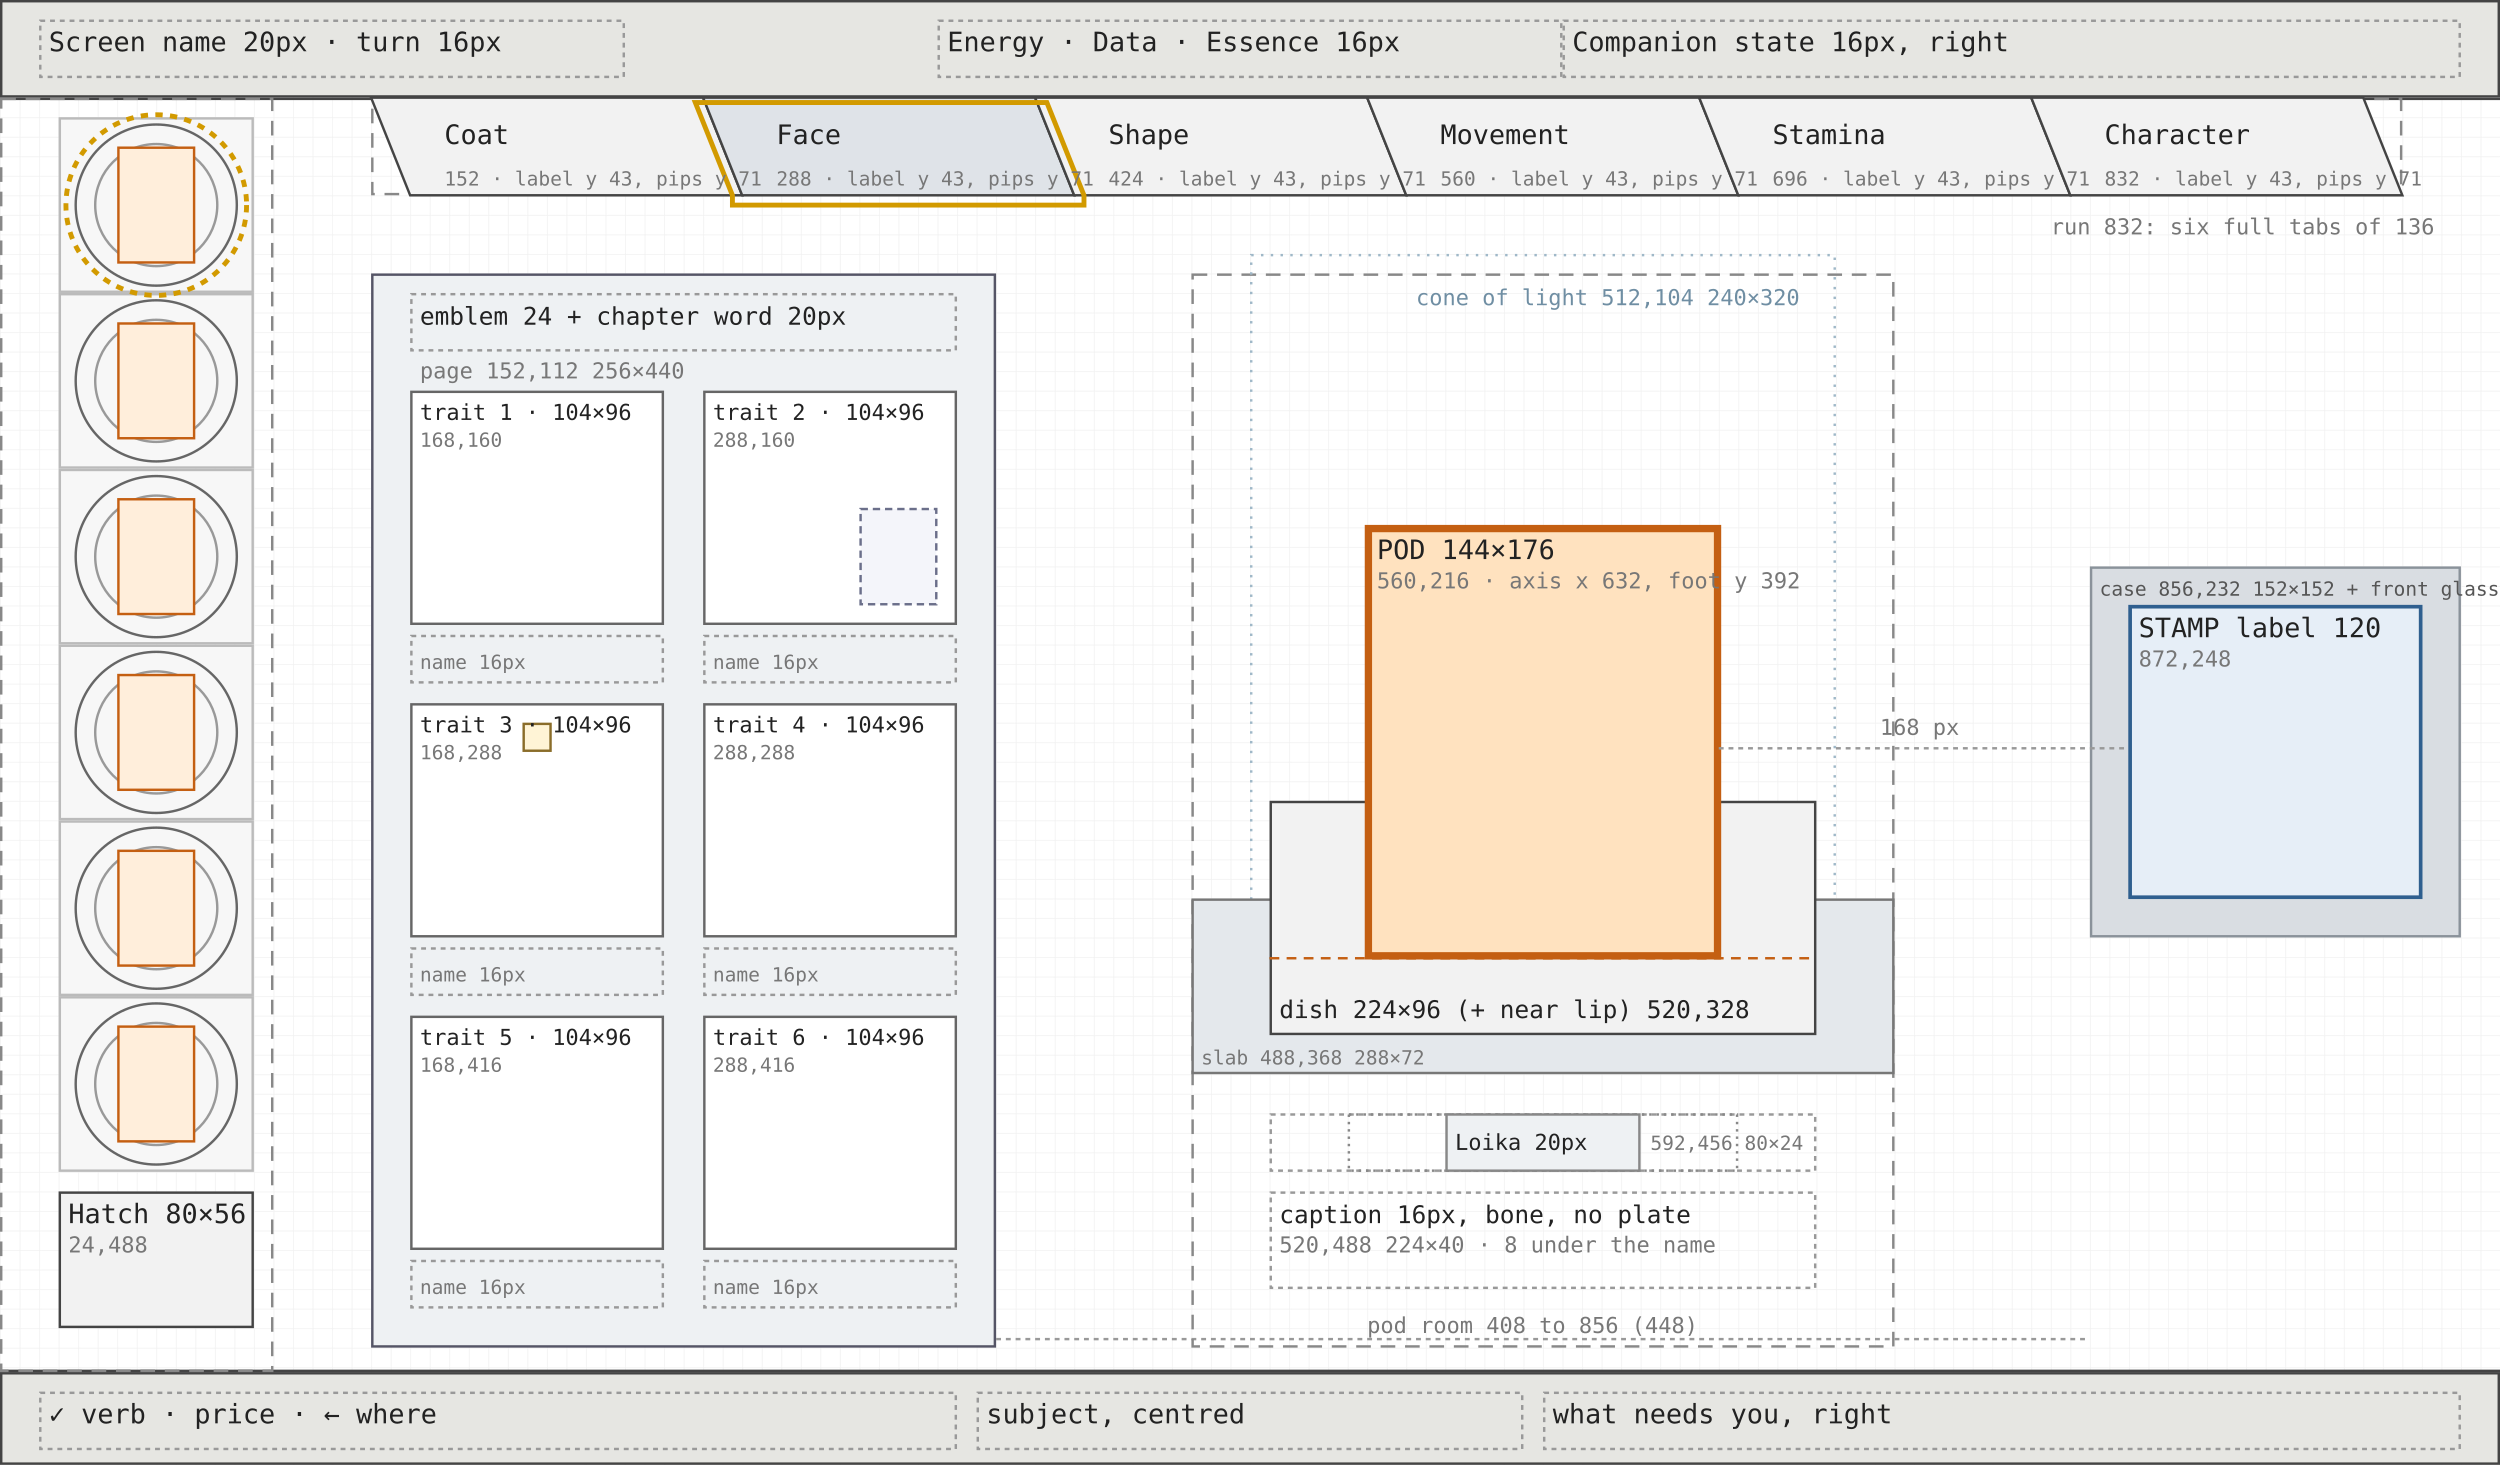
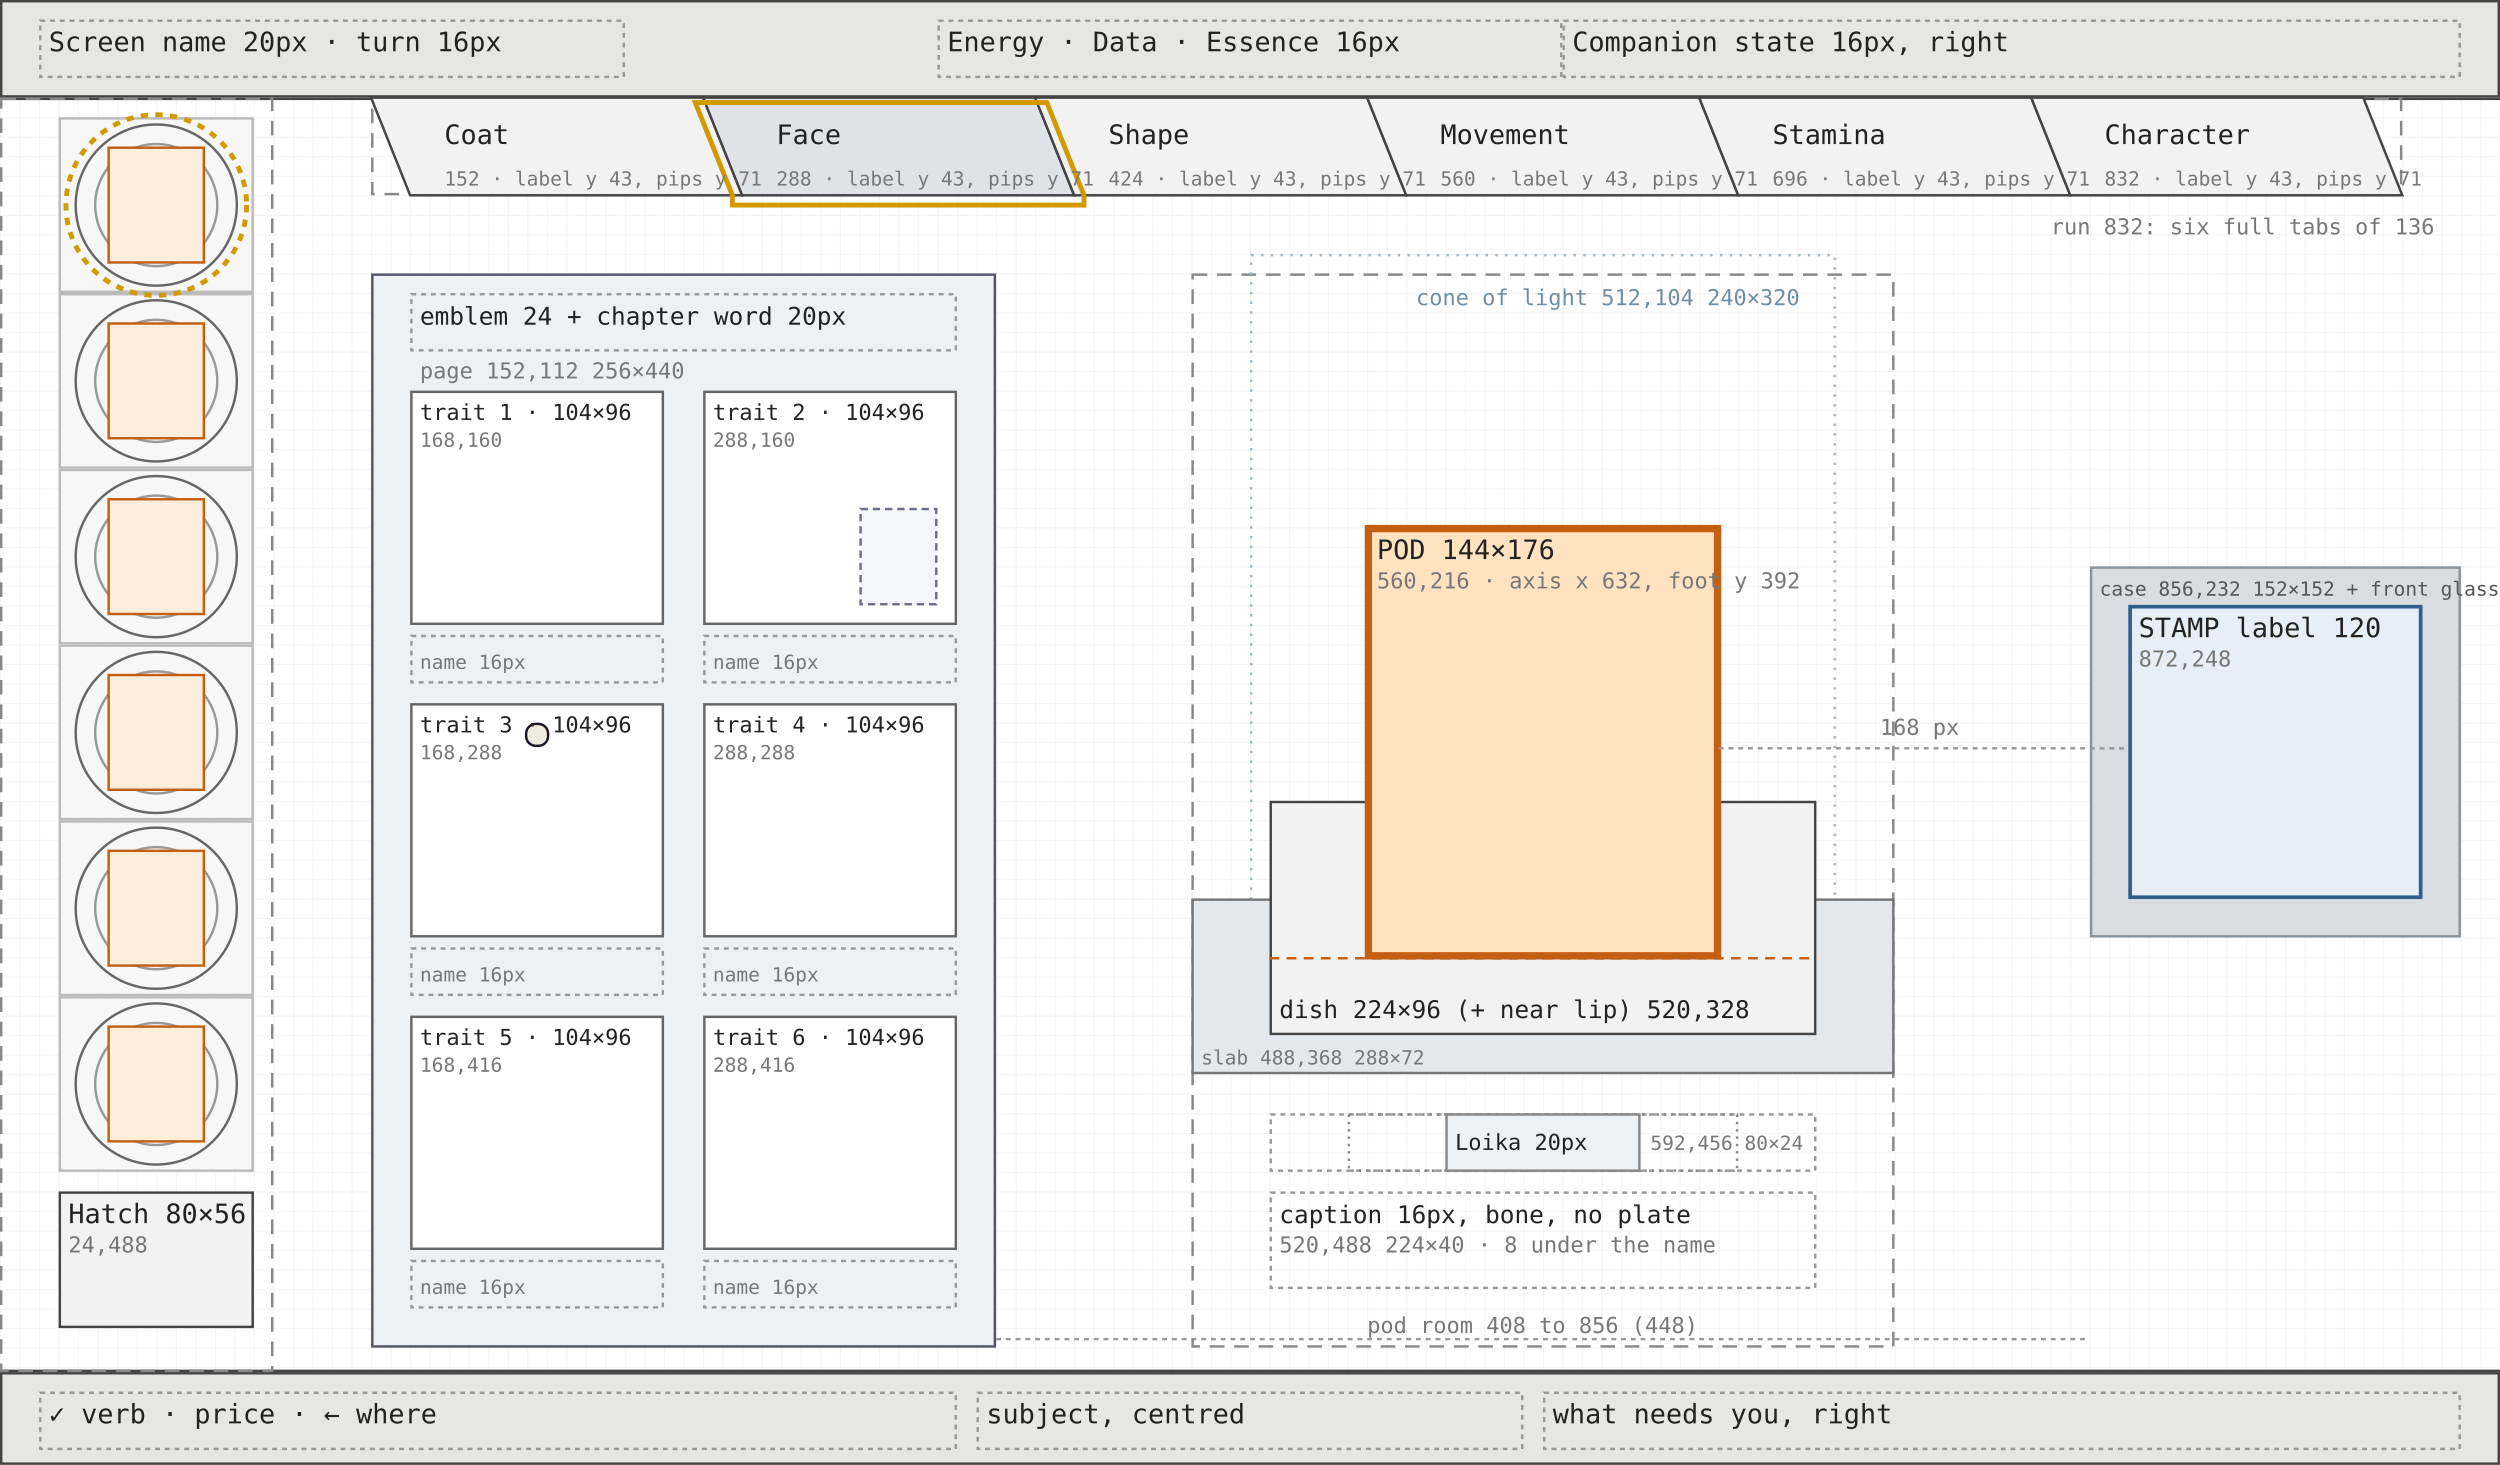
<svg xmlns="http://www.w3.org/2000/svg" viewBox="0 0 1024 600" width="1024" height="600" font-family="ui-monospace, Menlo, Consolas, monospace">
  <defs>
    <pattern id="g8" width="8" height="8" patternUnits="userSpaceOnUse">
      <path d="M8 0H0V8" fill="none" stroke="#efefef" stroke-width="0.5" />
    </pattern>
  </defs>
  <rect width="1024" height="600" fill="#ffffff" />
  <rect width="1024" height="600" fill="url(#g8)" />
  <rect x="0.5" y="0.5" width="1023" height="39" fill="#e6e6e2" stroke="#444" stroke-width="1" />
  <rect x="16.5" y="8.5" width="239" height="23" fill="none" stroke="#999" stroke-width="1" stroke-dasharray="2 2" />
  <rect x="384.5" y="8.5" width="255" height="23" fill="none" stroke="#999" stroke-width="1" stroke-dasharray="2 2" />
  <rect x="640.5" y="8.5" width="367" height="23" fill="none" stroke="#999" stroke-width="1" stroke-dasharray="2 2" />
  <rect x="0.5" y="562.5" width="1023" height="37" fill="#e6e6e2" stroke="#444" stroke-width="1" />
  <rect x="16.5" y="570.5" width="375" height="23" fill="none" stroke="#999" stroke-width="1" stroke-dasharray="2 2" />
  <rect x="400.5" y="570.5" width="223" height="23" fill="none" stroke="#999" stroke-width="1" stroke-dasharray="2 2" />
  <rect x="632.5" y="570.5" width="375" height="23" fill="none" stroke="#999" stroke-width="1" stroke-dasharray="2 2" />
  <line x1="0" y1="40.5" x2="1024" y2="40.5" stroke="#444" />
  <line x1="0" y1="561.5" x2="1024" y2="561.5" stroke="#444" />
  <rect x="0.5" y="40.5" width="111" height="521" fill="none" stroke="#888" stroke-width="1" stroke-dasharray="6 4" />
  <rect x="24.5" y="48.5" width="79" height="71" fill="#f7f7f7" stroke="#bbb" stroke-width="1" />
  <circle cx="64.0" cy="84.0" r="33.0" fill="none" stroke="#666" stroke-width="1" />
  <circle cx="64.0" cy="84.0" r="25.0" fill="none" stroke="#999" stroke-width="1" />
-   <rect x="48.5" y="60.5" width="31" height="47" fill="#ffeedb" stroke="#c45f12" stroke-width="1" />
+   <rect x="44.5" y="60.5" width="39" height="47" fill="#ffeedb" stroke="#c45f12" stroke-width="1" />
  <rect x="24.5" y="120.5" width="79" height="71" fill="#f7f7f7" stroke="#bbb" stroke-width="1" />
  <circle cx="64.0" cy="156.0" r="33.0" fill="none" stroke="#666" stroke-width="1" />
  <circle cx="64.0" cy="156.0" r="25.0" fill="none" stroke="#999" stroke-width="1" />
-   <rect x="48.5" y="132.5" width="31" height="47" fill="#ffeedb" stroke="#c45f12" stroke-width="1" />
+   <rect x="44.5" y="132.5" width="39" height="47" fill="#ffeedb" stroke="#c45f12" stroke-width="1" />
  <rect x="24.5" y="192.5" width="79" height="71" fill="#f7f7f7" stroke="#bbb" stroke-width="1" />
  <circle cx="64.0" cy="228.0" r="33.0" fill="none" stroke="#666" stroke-width="1" />
  <circle cx="64.0" cy="228.0" r="25.0" fill="none" stroke="#999" stroke-width="1" />
-   <rect x="48.5" y="204.5" width="31" height="47" fill="#ffeedb" stroke="#c45f12" stroke-width="1" />
+   <rect x="44.5" y="204.5" width="39" height="47" fill="#ffeedb" stroke="#c45f12" stroke-width="1" />
  <rect x="24.5" y="264.5" width="79" height="71" fill="#f7f7f7" stroke="#bbb" stroke-width="1" />
  <circle cx="64.0" cy="300.0" r="33.0" fill="none" stroke="#666" stroke-width="1" />
  <circle cx="64.0" cy="300.0" r="25.0" fill="none" stroke="#999" stroke-width="1" />
-   <rect x="48.5" y="276.5" width="31" height="47" fill="#ffeedb" stroke="#c45f12" stroke-width="1" />
+   <rect x="44.5" y="276.5" width="39" height="47" fill="#ffeedb" stroke="#c45f12" stroke-width="1" />
  <rect x="24.5" y="336.5" width="79" height="71" fill="#f7f7f7" stroke="#bbb" stroke-width="1" />
  <circle cx="64.0" cy="372.0" r="33.0" fill="none" stroke="#666" stroke-width="1" />
  <circle cx="64.0" cy="372.0" r="25.0" fill="none" stroke="#999" stroke-width="1" />
-   <rect x="48.5" y="348.5" width="31" height="47" fill="#ffeedb" stroke="#c45f12" stroke-width="1" />
+   <rect x="44.5" y="348.5" width="39" height="47" fill="#ffeedb" stroke="#c45f12" stroke-width="1" />
  <rect x="24.5" y="408.5" width="79" height="71" fill="#f7f7f7" stroke="#bbb" stroke-width="1" />
  <circle cx="64.0" cy="444.0" r="33.0" fill="none" stroke="#666" stroke-width="1" />
  <circle cx="64.0" cy="444.0" r="25.0" fill="none" stroke="#999" stroke-width="1" />
-   <rect x="48.5" y="420.5" width="31" height="47" fill="#ffeedb" stroke="#c45f12" stroke-width="1" />
+   <rect x="44.5" y="420.5" width="39" height="47" fill="#ffeedb" stroke="#c45f12" stroke-width="1" />
  <circle cx="64.0" cy="84.0" r="37.0" fill="none" stroke="#d29a00" stroke-width="2" stroke-dasharray="3 3" />
  <rect x="24.5" y="488.5" width="79" height="55" fill="#f2f2f2" stroke="#444" stroke-width="1" />
  <rect x="152.5" y="40.5" width="831" height="39" fill="none" stroke="#888" stroke-width="1" stroke-dasharray="6 4" />
  <polygon points="152,40 288,40 304,80 168,80" fill="#f2f2f2" stroke="#444" stroke-width="1" />
  <polygon points="288,40 424,40 440,80 304,80" fill="#dfe3e8" stroke="#444" stroke-width="1" />
  <polygon points="424,40 560,40 576,80 440,80" fill="#f2f2f2" stroke="#444" stroke-width="1" />
  <polygon points="560,40 696,40 712,80 576,80" fill="#f2f2f2" stroke="#444" stroke-width="1" />
  <polygon points="696,40 832,40 848,80 712,80" fill="#f2f2f2" stroke="#444" stroke-width="1" />
  <polygon points="832,40 968,40 984,80 848,80" fill="#f2f2f2" stroke="#444" stroke-width="1" />
  <path d="M284.8,42 L428.8,42 L444,80 L444,84 L300,84 L300,80 Z" fill="none" stroke="#d29a00" stroke-width="2" />
  <rect x="152.5" y="112.5" width="255" height="439" fill="#eef1f3" stroke="#556" stroke-width="1" />
  <rect x="168.5" y="120.5" width="223" height="23" fill="none" stroke="#999" stroke-width="1" stroke-dasharray="2 2" />
  <rect x="168.5" y="160.5" width="103" height="95" fill="#ffffff" stroke="#666" stroke-width="1" />
  <rect x="168.5" y="260.5" width="103" height="19" fill="none" stroke="#999" stroke-width="1" stroke-dasharray="2 2" />
  <rect x="288.5" y="160.5" width="103" height="95" fill="#ffffff" stroke="#666" stroke-width="1" />
  <rect x="288.5" y="260.5" width="103" height="19" fill="none" stroke="#999" stroke-width="1" stroke-dasharray="2 2" />
  <rect x="352.5" y="208.5" width="31" height="39" fill="#f4f5fa" stroke="#6b6f8a" stroke-width="1" stroke-dasharray="3 2" />
  <rect x="168.5" y="288.5" width="103" height="95" fill="#ffffff" stroke="#666" stroke-width="1" />
  <rect x="168.5" y="388.5" width="103" height="19" fill="none" stroke="#999" stroke-width="1" stroke-dasharray="2 2" />
-   <rect x="214.5" y="296.5" width="11" height="11" fill="#fff4d6" stroke="#8a6d2a" stroke-width="1" />
+   <rect x="215.5" y="296.5" width="9" height="9" rx="4" fill="#f1ebdf" stroke="#1a1725" stroke-width="1" />
  <rect x="288.5" y="288.5" width="103" height="95" fill="#ffffff" stroke="#666" stroke-width="1" />
  <rect x="288.5" y="388.5" width="103" height="19" fill="none" stroke="#999" stroke-width="1" stroke-dasharray="2 2" />
  <rect x="168.5" y="416.5" width="103" height="95" fill="#ffffff" stroke="#666" stroke-width="1" />
  <rect x="168.5" y="516.5" width="103" height="19" fill="none" stroke="#999" stroke-width="1" stroke-dasharray="2 2" />
  <rect x="288.5" y="416.5" width="103" height="95" fill="#ffffff" stroke="#666" stroke-width="1" />
  <rect x="288.5" y="516.5" width="103" height="19" fill="none" stroke="#999" stroke-width="1" stroke-dasharray="2 2" />
  <line x1="408" y1="548.5" x2="856" y2="548.5" stroke="#999" stroke-dasharray="2 2" />
  <rect x="488.5" y="112.5" width="287" height="439" fill="none" stroke="#888" stroke-width="1" stroke-dasharray="6 4" />
  <rect x="512.5" y="104.5" width="239" height="319" fill="none" stroke="#9fb8c8" stroke-width="1" stroke-dasharray="1 3" />
  <rect x="488.5" y="368.5" width="287" height="71" fill="#e4e8ec" stroke="#777" stroke-width="1" />
  <rect x="520.5" y="328.5" width="223" height="95" fill="#f2f2f2" stroke="#444" stroke-width="1" />
  <rect x="560.5" y="216.5" width="143" height="175" fill="#ffe2bf" stroke="#c45f12" stroke-width="3" />
  <line x1="520" y1="392.5" x2="744" y2="392.5" stroke="#c45f12" stroke-width="1" stroke-dasharray="4 3" />
  <rect x="520.5" y="456.5" width="223" height="23" fill="none" stroke="#999" stroke-width="1" stroke-dasharray="2 2" />
  <rect x="552.5" y="456.5" width="159" height="23" fill="none" stroke="#888" stroke-width="1" stroke-dasharray="1 2" />
  <rect x="592.5" y="456.5" width="79" height="23" fill="#eef1f3" stroke="#888" stroke-width="1" />
  <rect x="520.5" y="488.5" width="223" height="39" fill="none" stroke="#999" stroke-width="1" stroke-dasharray="2 2" />
  <rect x="856.5" y="232.5" width="151" height="151" fill="#d9dde2" stroke="#8a929a" stroke-width="1" />
  <rect x="872.5" y="248.5" width="119" height="119" fill="#e6eef7" stroke="#2f5f8f" stroke-width="1.5" />
  <line x1="704" y1="306.5" x2="872" y2="306.5" stroke="#999" stroke-width="1" stroke-dasharray="2 2" />
  <text x="20" y="21" font-size="11" fill="#222">Screen name 20px · turn 16px</text>
  <text x="388" y="21" font-size="11" fill="#222">Energy · Data · Essence 16px</text>
  <text x="644" y="21" font-size="11" fill="#222">Companion state 16px, right</text>
  <text x="20" y="583" font-size="11" fill="#222">✓ verb · price · ← where</text>
  <text x="404" y="583" font-size="11" fill="#222">subject, centred</text>
  <text x="636" y="583" font-size="11" fill="#222">what needs you, right</text>
  <text x="28" y="501" font-size="11" fill="#222">Hatch 80×56</text>
  <text x="28" y="513" font-size="9" fill="#777">24,488</text>
  <text x="182" y="59" font-size="11" fill="#222">Coat</text>
  <text x="182" y="76" font-size="8" fill="#777">152 · label y 43, pips y 71</text>
  <text x="318" y="59" font-size="11" fill="#222">Face</text>
  <text x="318" y="76" font-size="8" fill="#777">288 · label y 43, pips y 71</text>
  <text x="454" y="59" font-size="11" fill="#222">Shape</text>
  <text x="454" y="76" font-size="8" fill="#777">424 · label y 43, pips y 71</text>
  <text x="590" y="59" font-size="11" fill="#222">Movement</text>
  <text x="590" y="76" font-size="8" fill="#777">560 · label y 43, pips y 71</text>
  <text x="726" y="59" font-size="11" fill="#222">Stamina</text>
  <text x="726" y="76" font-size="8" fill="#777">696 · label y 43, pips y 71</text>
  <text x="862" y="59" font-size="11" fill="#222">Character</text>
  <text x="862" y="76" font-size="8" fill="#777">832 · label y 43, pips y 71</text>
  <text x="840" y="96" font-size="9" fill="#777">run 832: six full tabs of 136</text>
  <text x="172" y="133" font-size="10" fill="#222">emblem 24 + chapter word 20px</text>
  <text x="172" y="155" font-size="9" fill="#777">page 152,112 256×440</text>
  <text x="172" y="172" font-size="9" fill="#222">trait 1 · 104×96</text>
  <text x="172" y="183" font-size="8" fill="#777">168,160</text>
  <text x="172" y="274" font-size="8" fill="#777">name 16px</text>
  <text x="292" y="172" font-size="9" fill="#222">trait 2 · 104×96</text>
  <text x="292" y="183" font-size="8" fill="#777">288,160</text>
  <text x="292" y="274" font-size="8" fill="#777">name 16px</text>
  <text x="172" y="300" font-size="9" fill="#222">trait 3 · 104×96</text>
  <text x="172" y="311" font-size="8" fill="#777">168,288</text>
  <text x="172" y="402" font-size="8" fill="#777">name 16px</text>
  <text x="292" y="300" font-size="9" fill="#222">trait 4 · 104×96</text>
  <text x="292" y="311" font-size="8" fill="#777">288,288</text>
  <text x="292" y="402" font-size="8" fill="#777">name 16px</text>
  <text x="172" y="428" font-size="9" fill="#222">trait 5 · 104×96</text>
  <text x="172" y="439" font-size="8" fill="#777">168,416</text>
  <text x="172" y="530" font-size="8" fill="#777">name 16px</text>
  <text x="292" y="428" font-size="9" fill="#222">trait 6 · 104×96</text>
  <text x="292" y="439" font-size="8" fill="#777">288,416</text>
  <text x="292" y="530" font-size="8" fill="#777">name 16px</text>
  <text x="560" y="546" font-size="9" fill="#777">pod room 408 to 856 (448)</text>
  <text x="580" y="125" font-size="9" fill="#6f8ea3">cone of light 512,104 240×320</text>
  <text x="492" y="436" font-size="8" fill="#777">slab 488,368 288×72</text>
  <text x="564" y="229" font-size="11" fill="#222">POD 144×176</text>
  <text x="564" y="241" font-size="9" fill="#777">560,216 · axis x 632, foot y 392</text>
  <text x="524" y="417" font-size="10" fill="#222">dish 224×96 (+ near lip) 520,328</text>
  <text x="596" y="471" font-size="9" fill="#222">Loika 20px</text>
  <text x="676" y="471" font-size="8" fill="#777">592,456 80×24</text>
  <text x="524" y="501" font-size="10" fill="#222">caption 16px, bone, no plate</text>
  <text x="524" y="513" font-size="9" fill="#777">520,488 224×40 · 8 under the name</text>
  <text x="860" y="244" font-size="8" fill="#555">case 856,232 152×152 + front glass</text>
  <text x="876" y="261" font-size="11" fill="#222">STAMP label 120</text>
  <text x="876" y="273" font-size="9" fill="#777">872,248</text>
  <text x="770" y="301" font-size="9" fill="#777">168 px</text>
</svg>
